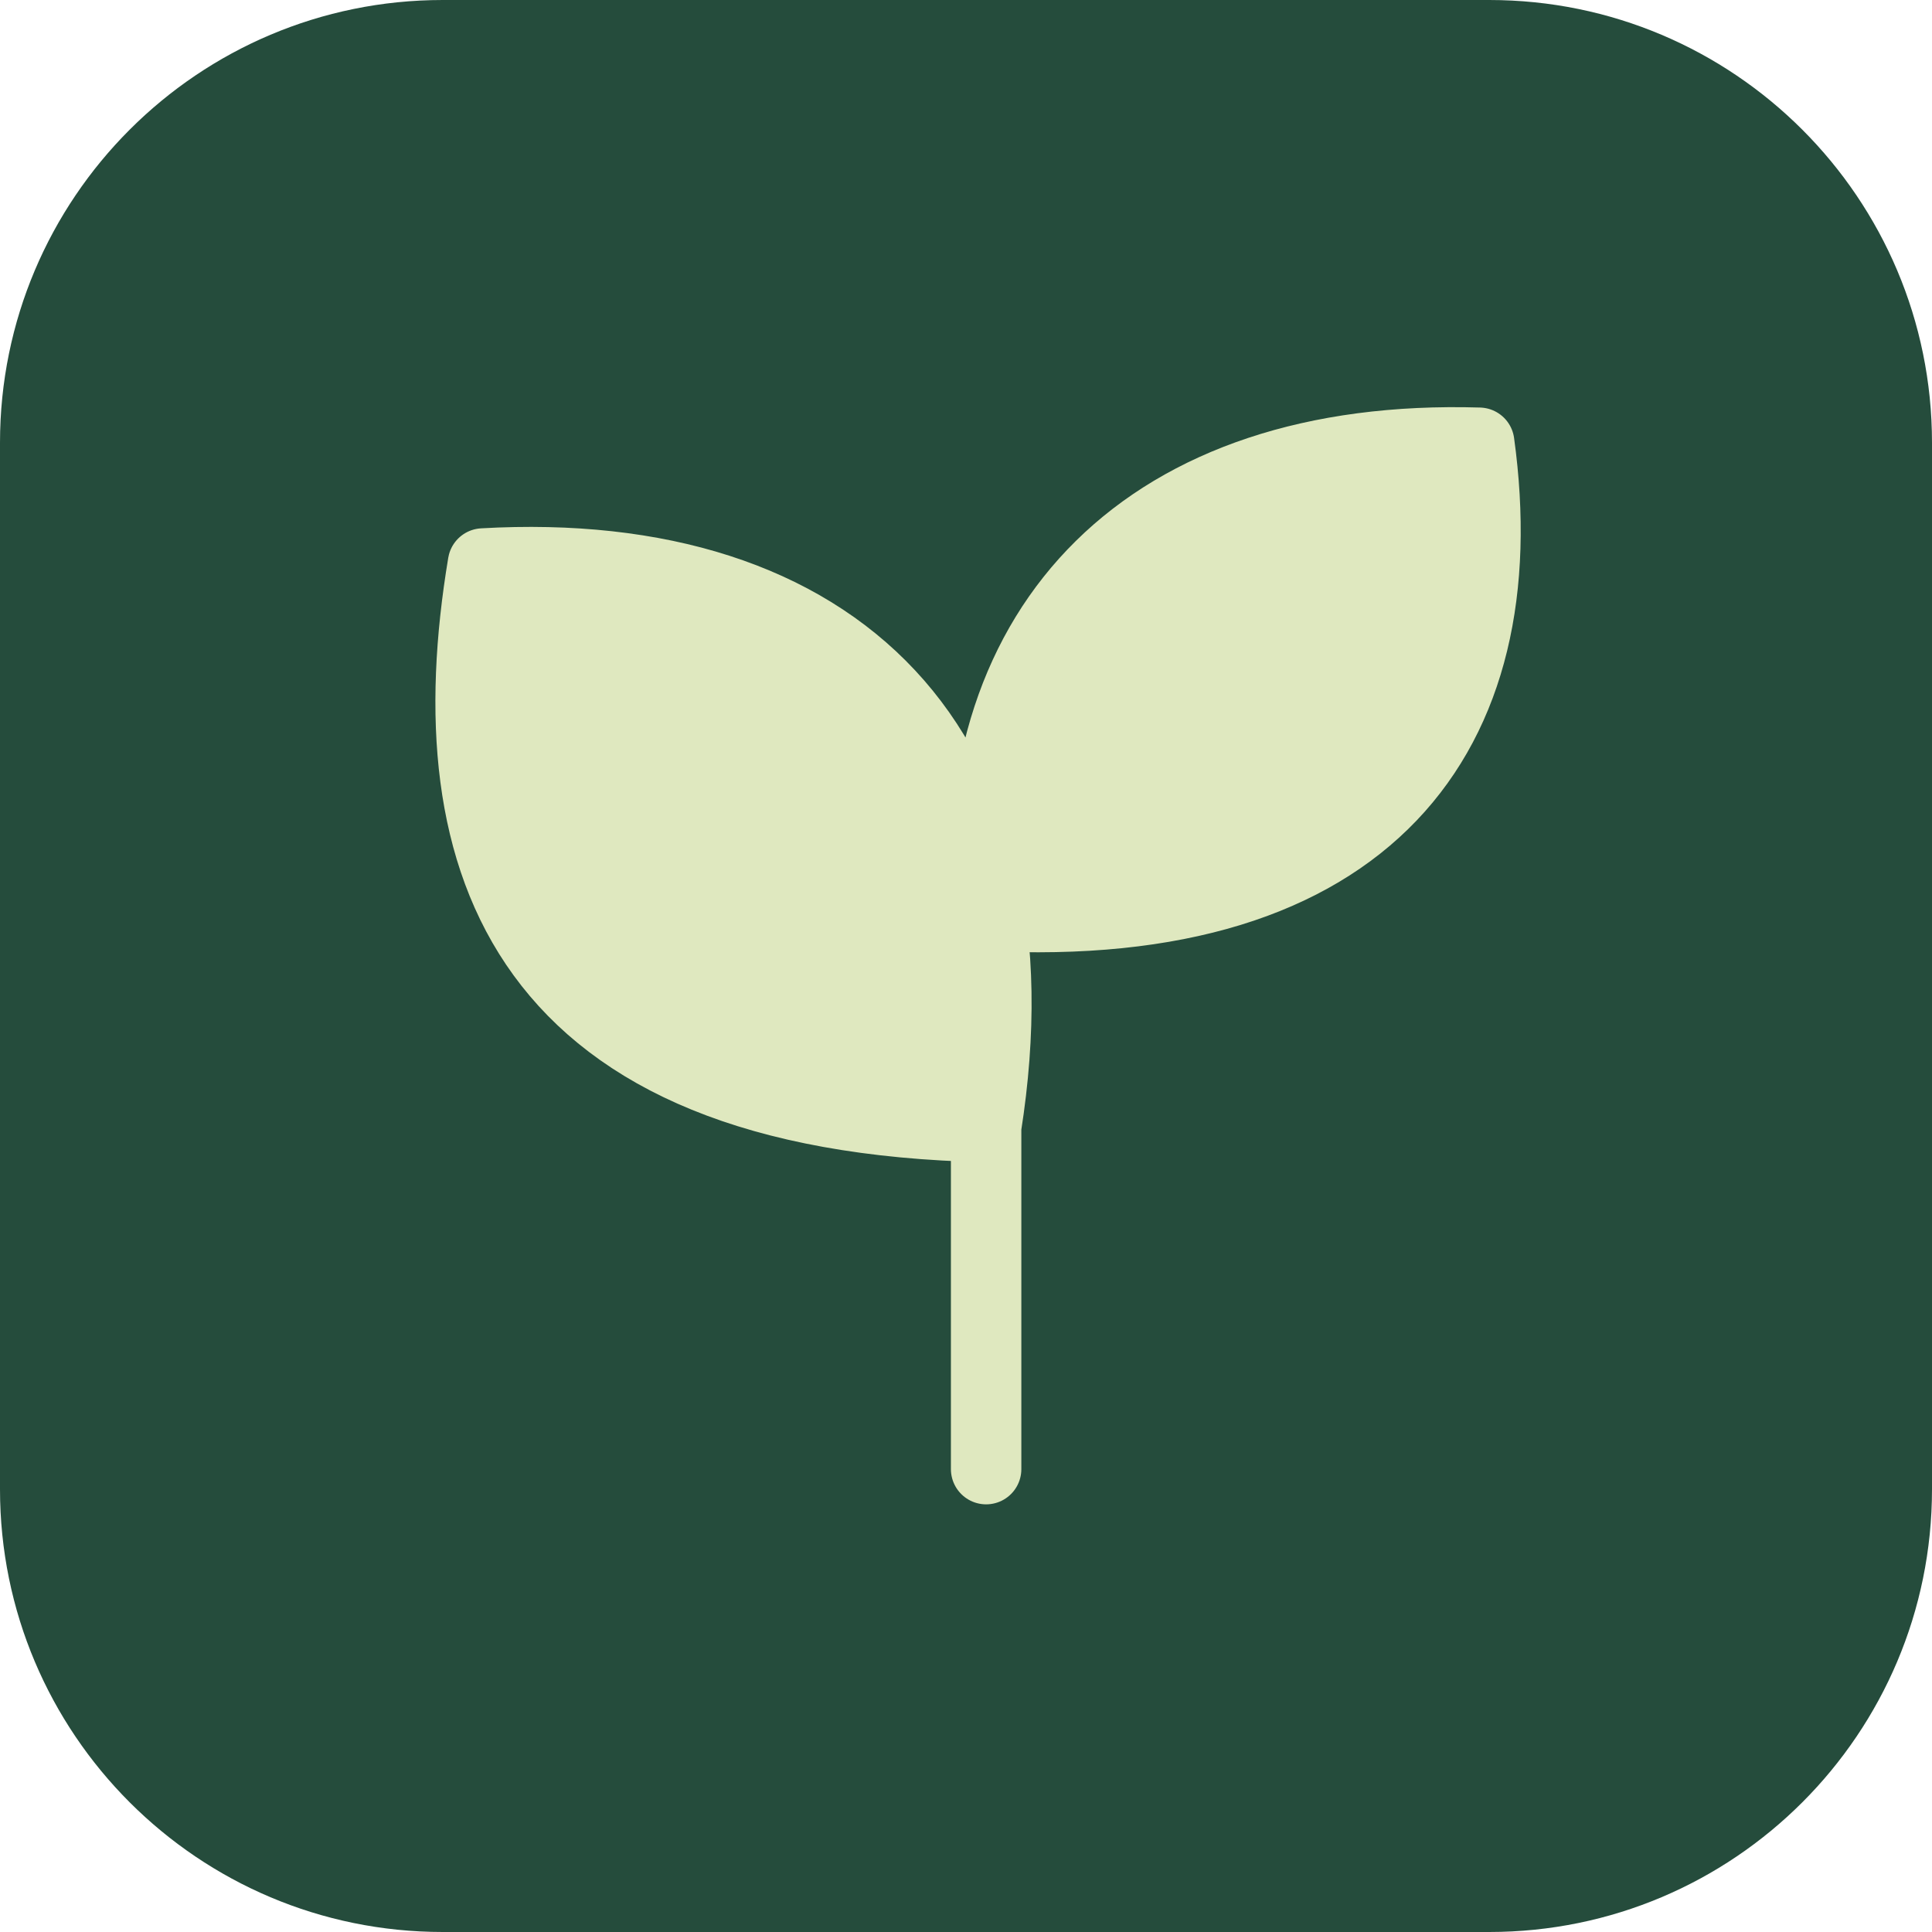
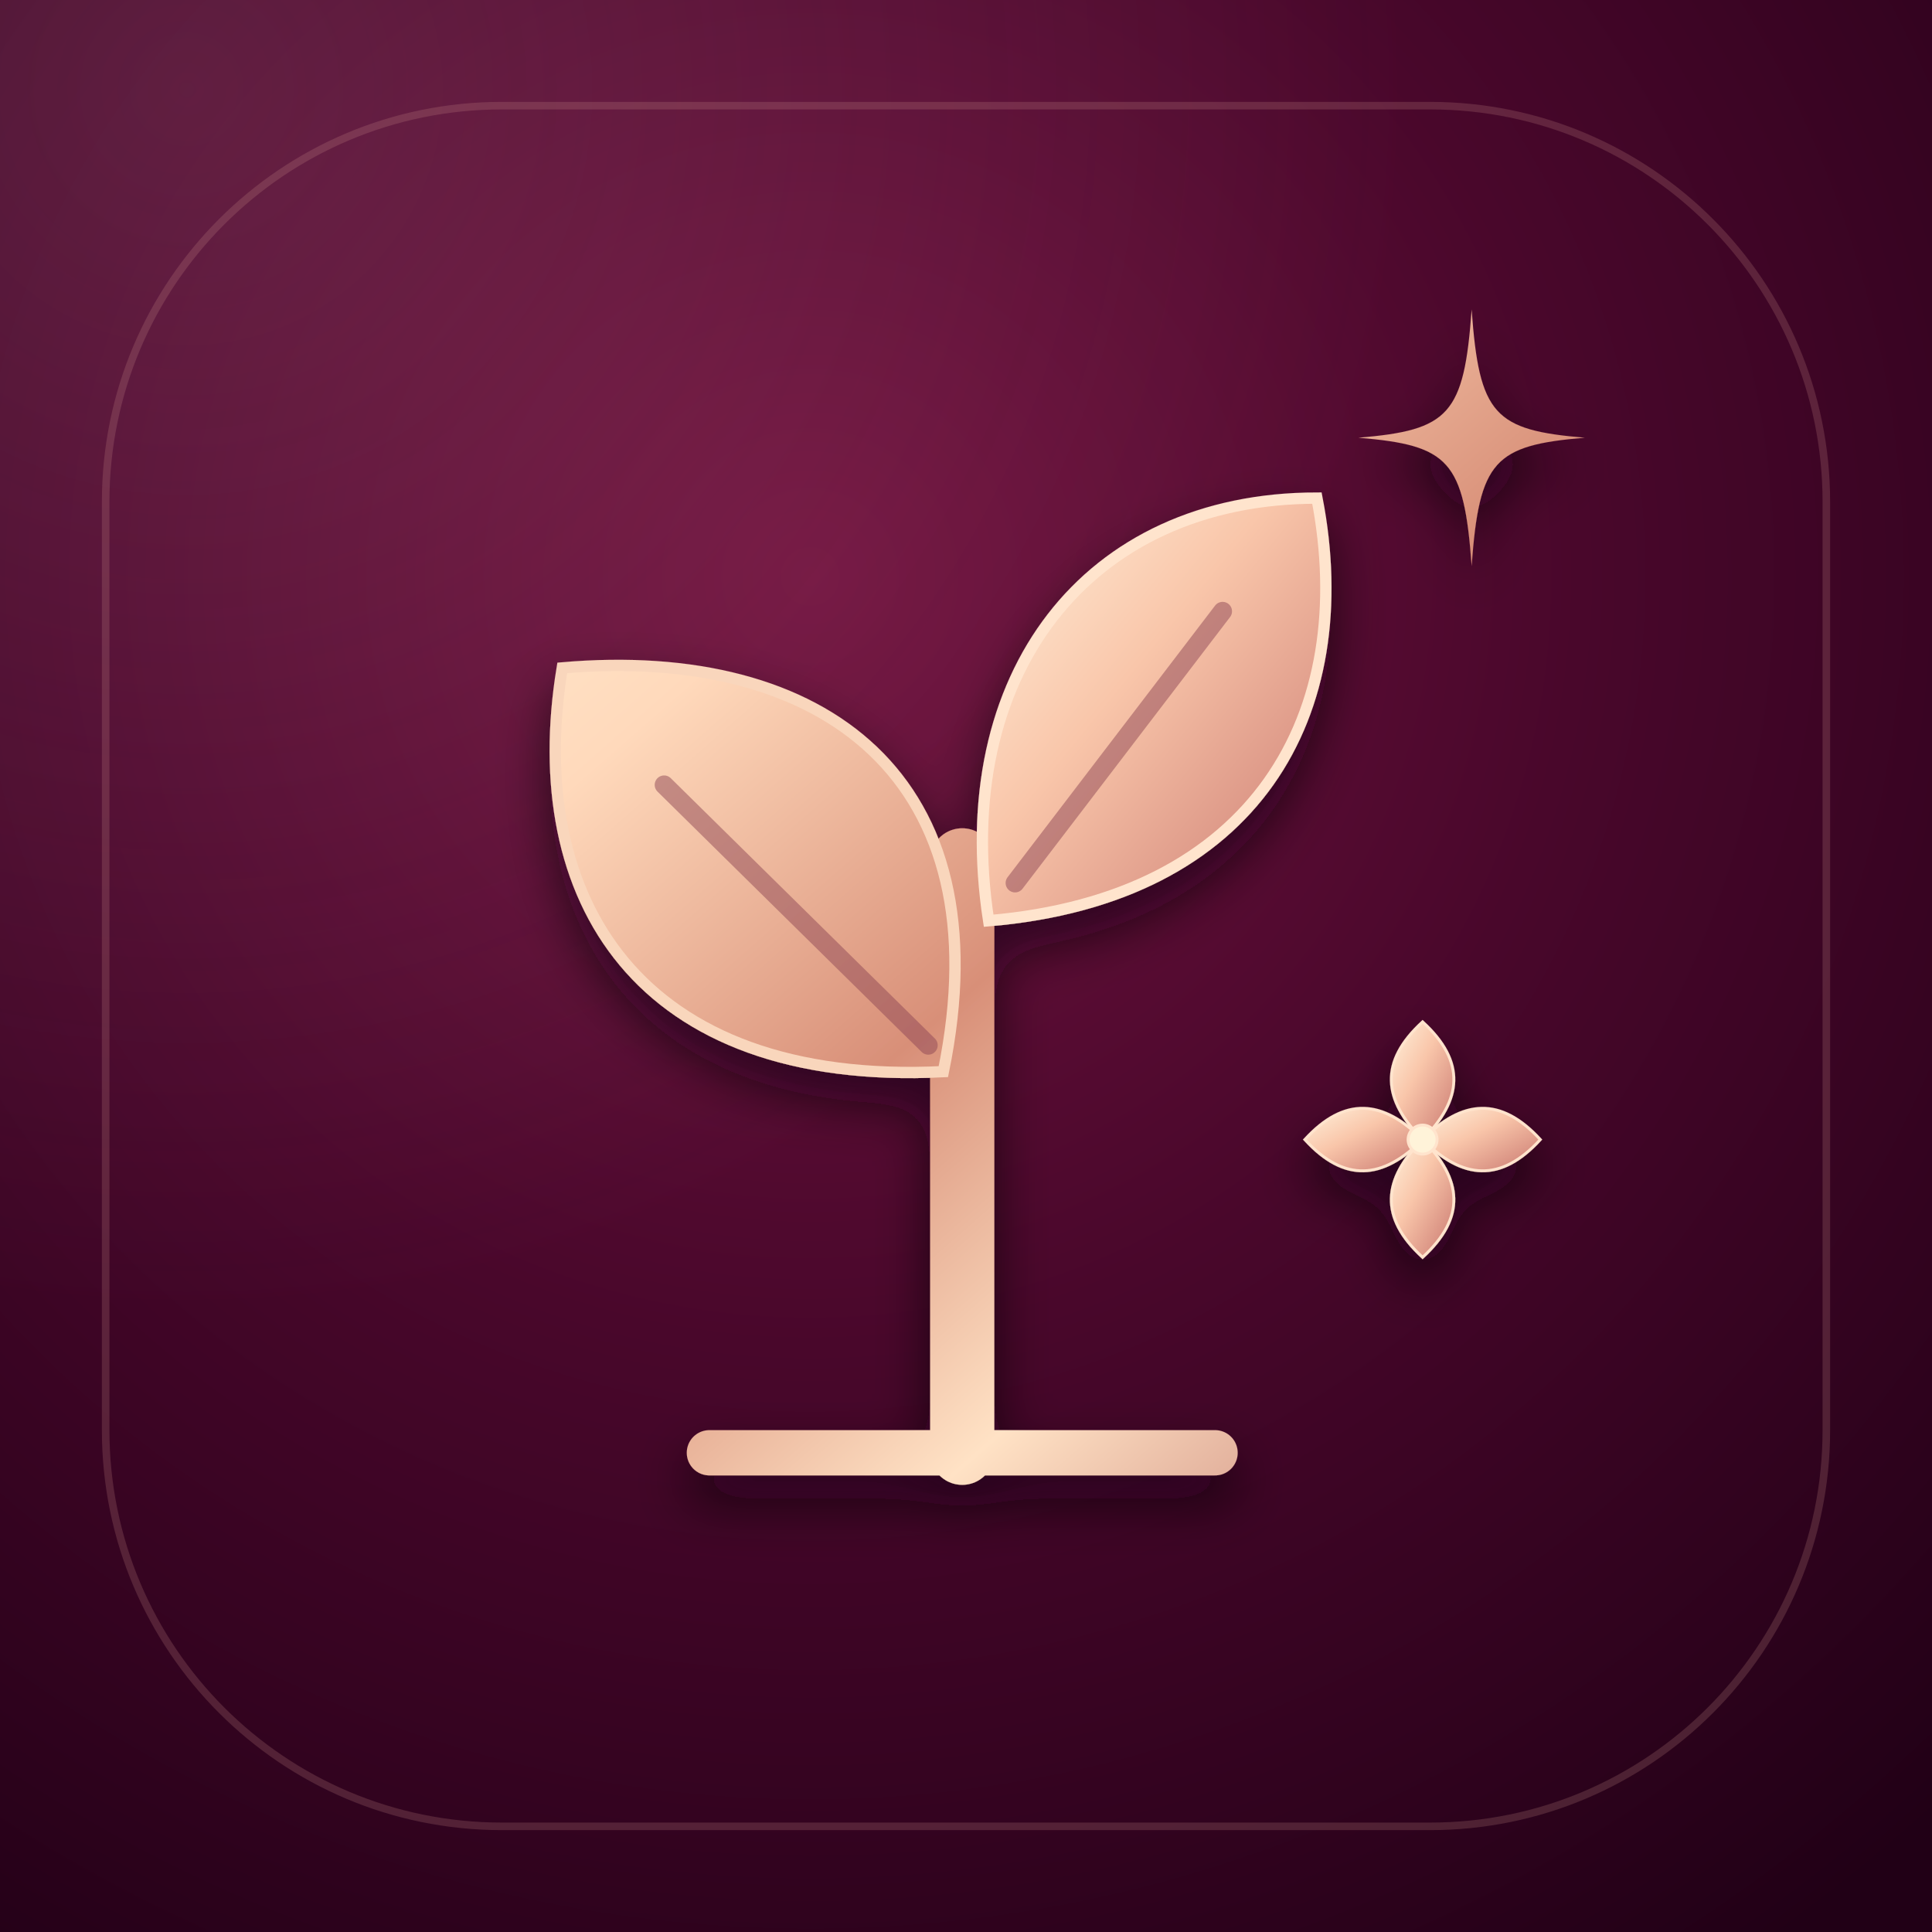
- <svg xmlns="http://www.w3.org/2000/svg" viewBox="0 0 192 192">
-   <rect width="192" height="192" rx="44" fill="#254c3c" />
-   <path d="M98 146V91M98 112C52 111 43 86 48 56c35-2 56 18 50 56M98 91c-2-29 16-48 49-47 4 29-11 49-49 47" fill="#dfe8bf" stroke="#dfe8bf" stroke-width="7" stroke-linecap="round" stroke-linejoin="round" />
+ <svg xmlns="http://www.w3.org/2000/svg" viewBox="0 0 512 512" width="512" height="512" role="img" aria-label="Ramonas Garten">
+   <defs>
+     <radialGradient id="berry" cx="42%" cy="30%" r="86%">
+       <stop stop-color="#71143f" />
+       <stop offset=".46" stop-color="#49072b" />
+       <stop offset="1" stop-color="#210016" />
+     </radialGradient>
+     <radialGradient id="shine" cx="10%" cy="5%" r="90%">
+       <stop stop-color="#e19ab6" stop-opacity=".16" />
+       <stop offset=".7" stop-color="#e19ab6" stop-opacity="0" />
+     </radialGradient>
+     <linearGradient id="gold" gradientUnits="userSpaceOnUse" x1="120" y1="100" x2="400" y2="420">
+       <stop stop-color="#fff3d9" />
+       <stop offset=".24" stop-color="#ffd9bb" />
+       <stop offset=".5" stop-color="#d88f78" />
+       <stop offset=".72" stop-color="#ffe2c5" />
+       <stop offset="1" stop-color="#bb6c64" />
+     </linearGradient>
+     <linearGradient id="petal" x1="0" y1="0" x2="1" y2="1">
+       <stop stop-color="#fff2dc" />
+       <stop offset=".42" stop-color="#f9c6aa" />
+       <stop offset="1" stop-color="#c9776f" />
+     </linearGradient>
+     <filter id="depth" x="-40%" y="-40%" width="180%" height="180%">
+       <feDropShadow dx="0" dy="7" stdDeviation="7" flood-color="#16000c" flood-opacity=".65" />
+     </filter>
+   </defs>
+   <rect width="512" height="512" fill="url(#berry)" />
+   <rect width="512" height="512" fill="url(#shine)" />
+   <rect x="28" y="28" width="456" height="456" rx="105" fill="none" stroke="#d99b91" stroke-opacity=".2" stroke-width="2" />
+   <g filter="url(#depth)">
+     <path d="M255 385V228" fill="none" stroke="url(#gold)" stroke-width="17" stroke-linecap="round" />
+     <path d="M250 284C169 288 139 238 149 177C218 171 266 206 250 284Z" fill="url(#gold)" stroke="#f9d6bc" stroke-width="3" />
+     <path d="M262 244C252 179 288 132 349 132C360 189 333 238 262 244Z" fill="url(#petal)" stroke="#ffe4cd" stroke-width="3" />
+     <path d="M176 208l70 69m23-43 55-72" fill="none" stroke="#8d4654" stroke-width="5" stroke-linecap="round" opacity=".5" />
+     <path d="M188 385h134" fill="none" stroke="url(#gold)" stroke-width="12" stroke-linecap="round" />
+     <g transform="translate(377 302) scale(.48)" fill="url(#petal)" stroke="#ffe4cd" stroke-width="1.6">
+       <path d="M0 0C-22-22-24-43 0-65C24-43 22-22 0 0Z" />
+       <path d="M0 0C22-22 43-24 65 0C43 24 22 22 0 0Z" />
+       <path d="M0 0C22 22 24 43 0 65C-24 43-22 22 0 0Z" />
+       <path d="M0 0C-22 22-43 24-65 0C-43-24-22-22 0 0Z" />
+       <circle r="8" fill="url(#gold)" />
+     </g>
+     <path d="M390 82c2 28 6 32 30 34-24 2-28 6-30 34-2-28-6-32-30-34 24-2 28-6 30-34Z" fill="url(#gold)" />
+   </g>
</svg>
